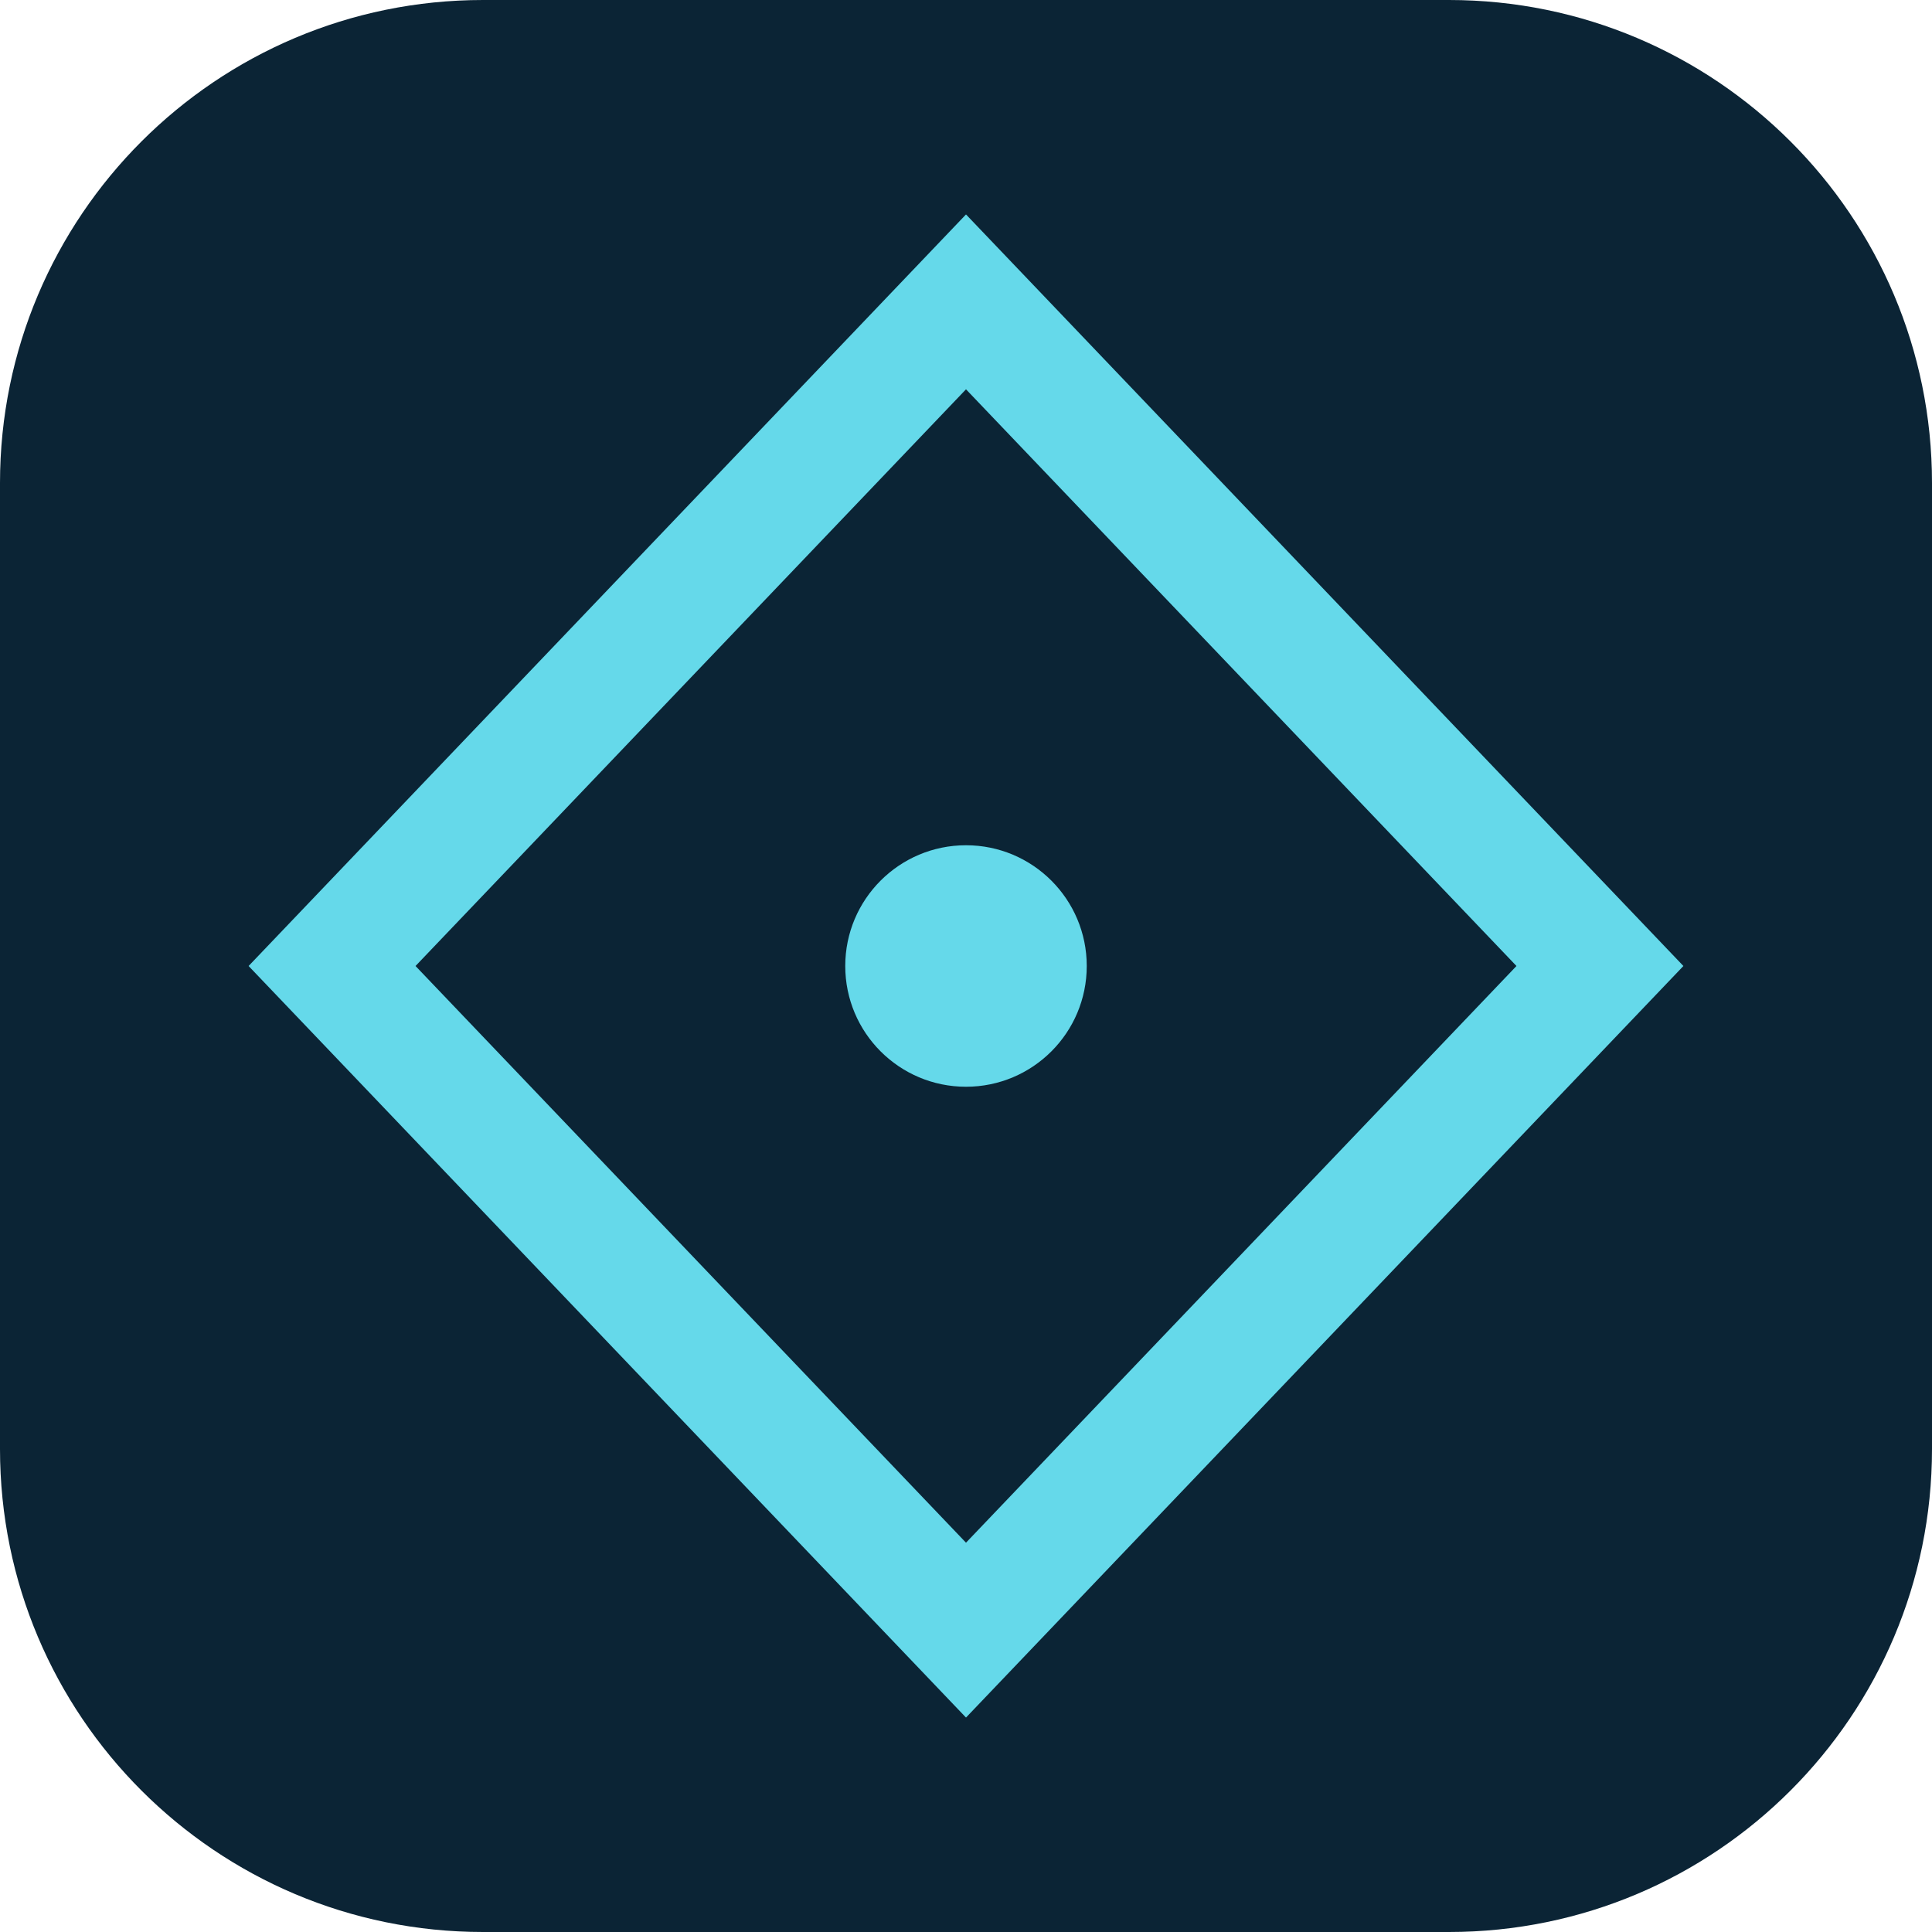
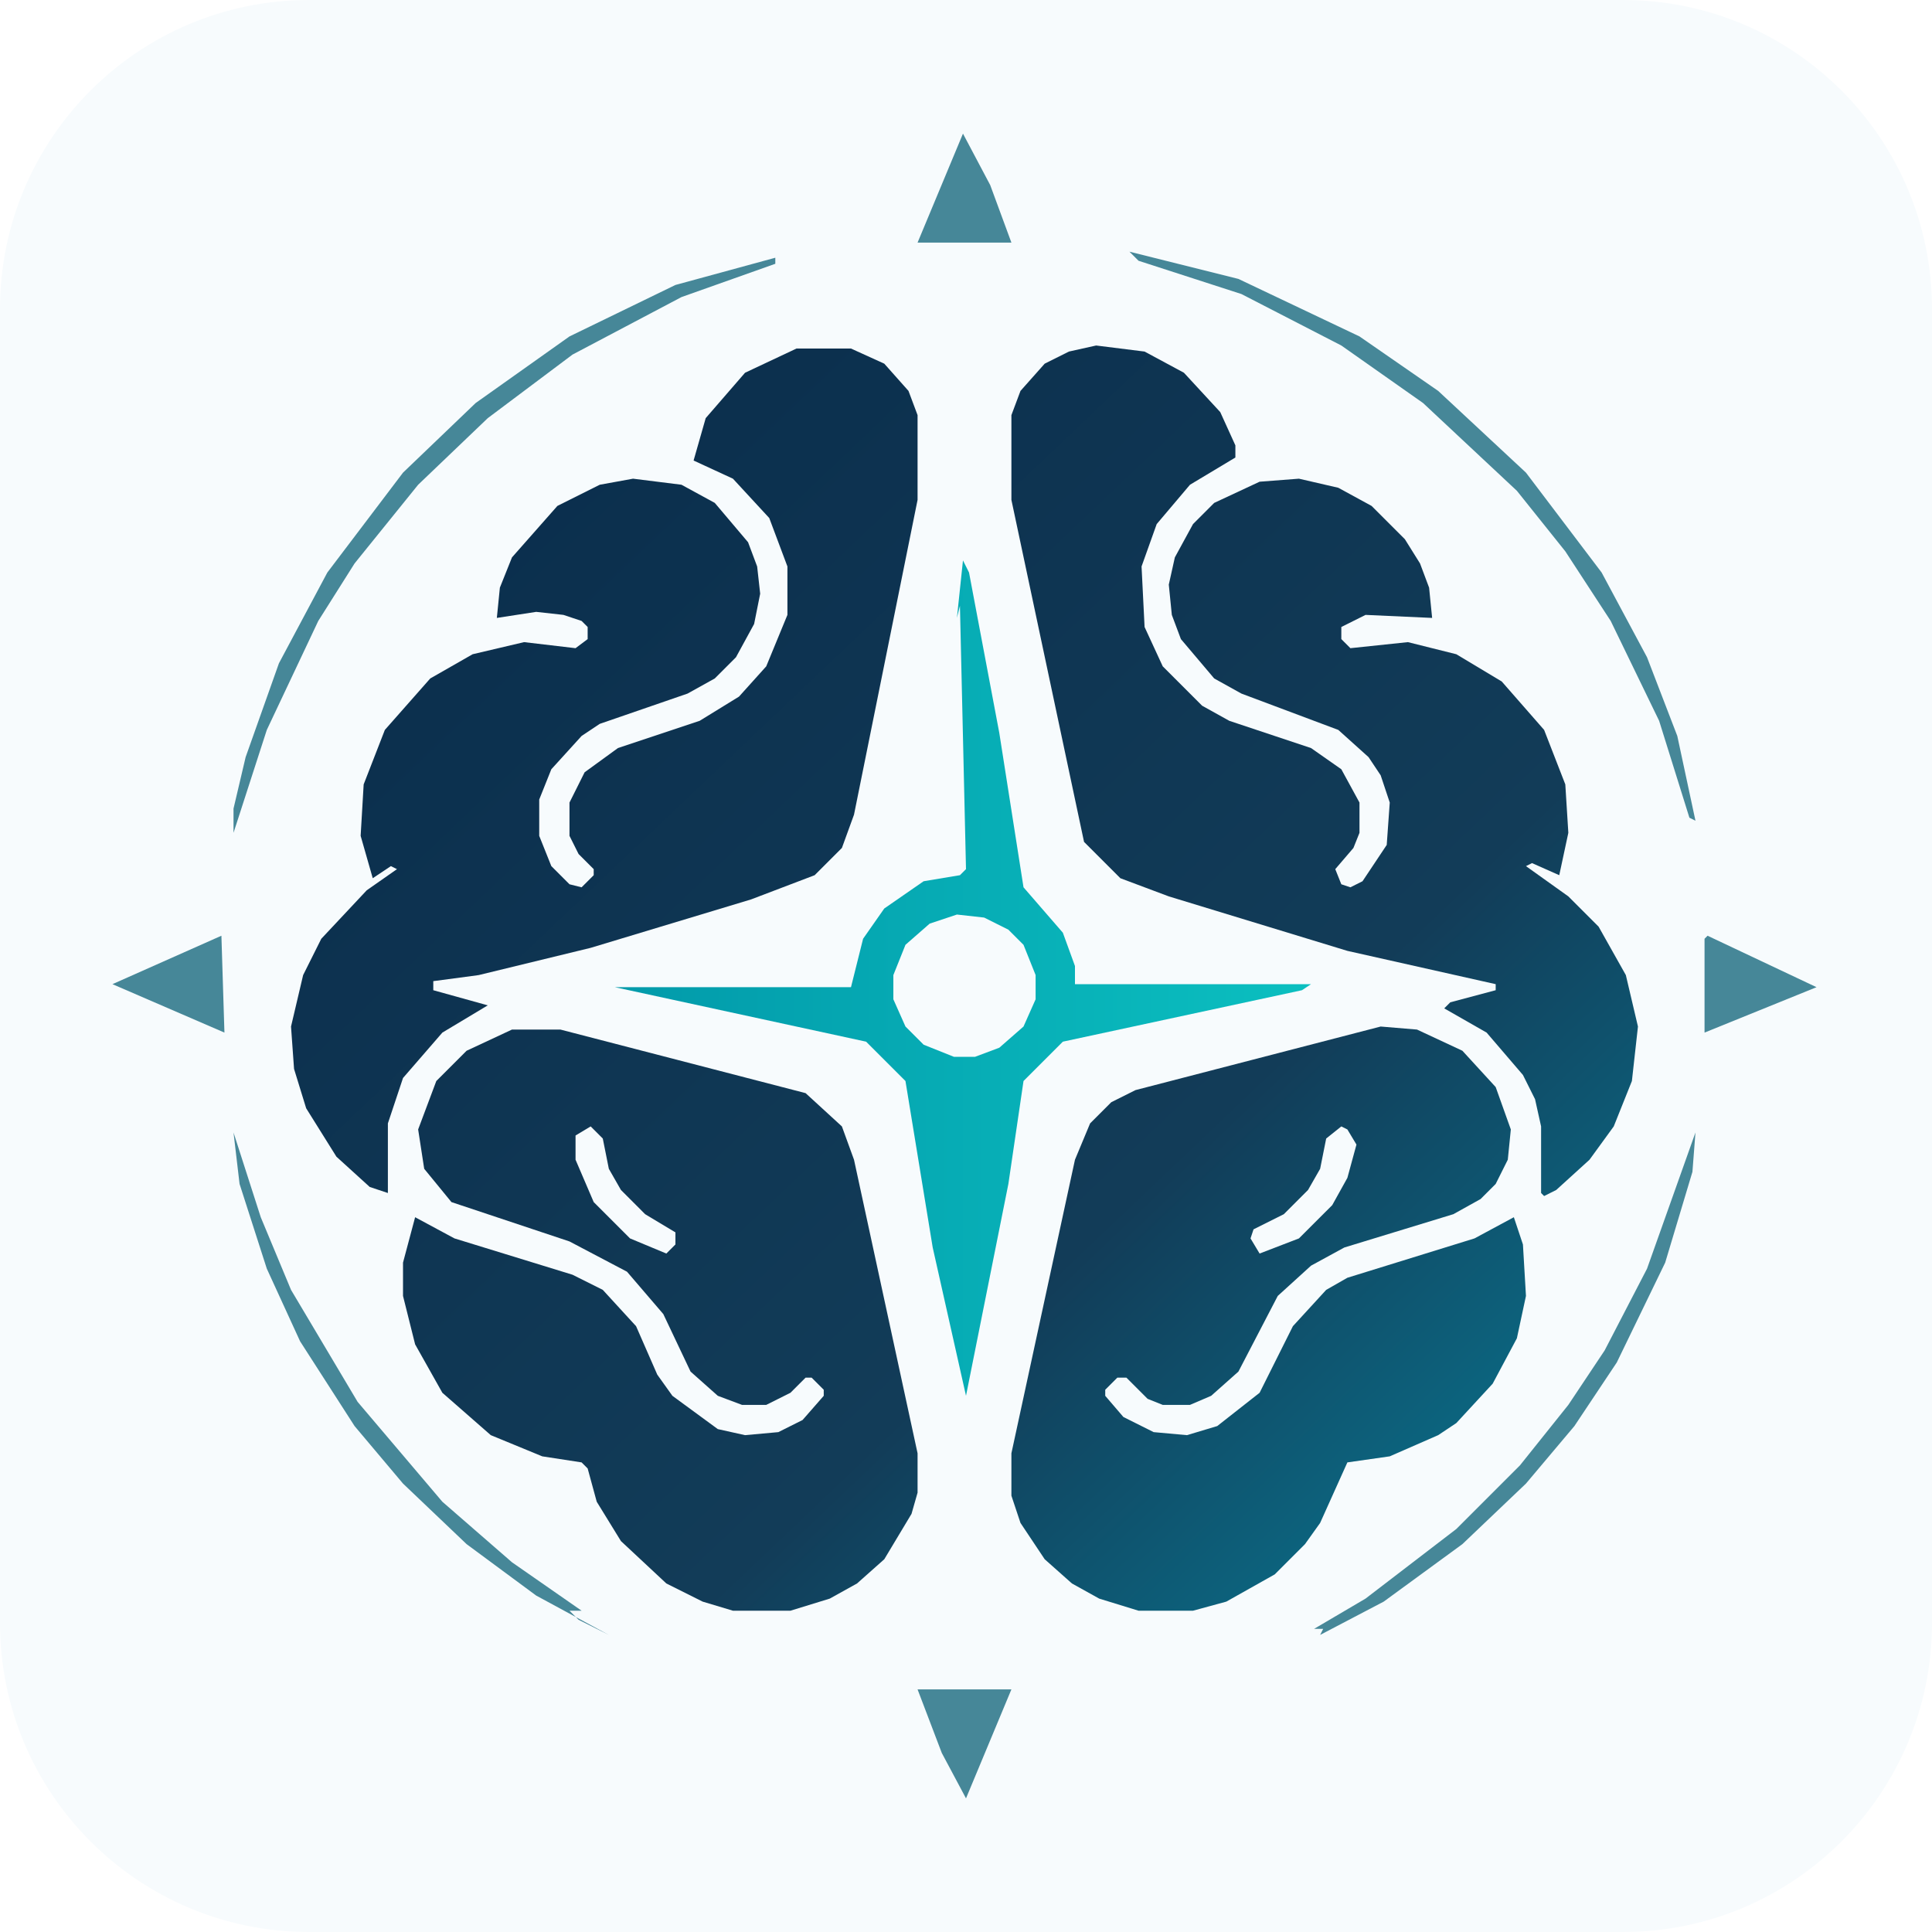
- <svg xmlns="http://www.w3.org/2000/svg" viewBox="0 0 64 64">
-   <rect width="64" height="64" rx="16" fill="#0b2435" />
-   <path d="M32 10 53 32 32 54 11 32Z" fill="none" stroke="#65d9ea" stroke-width="4" />
-   <circle cx="32" cy="32" r="4" fill="#65d9ea" />
+ <svg xmlns="http://www.w3.org/2000/svg" viewBox="0 0 600 600">
+   <rect width="600" height="600" rx="96" fill="#f7fbfd" />
+   <defs>
+     <linearGradient id="ccb" x1="0" y1="0" x2="1" y2="1">
+       <stop stop-color="#092b4a" />
+       <stop offset=".65" stop-color="#123c58" />
+       <stop offset="1" stop-color="#087e97" />
+     </linearGradient>
+     <linearGradient id="ccn">
+       <stop stop-color="#029aaa" />
+       <stop offset="1" stop-color="#0bbfc0" />
+     </linearGradient>
+   </defs>
+   <g transform="translate(18 18) scale(.94)">
+     <g fill-rule="evenodd">
+       <path fill="url(#ccb)" d="M273,101 L262,96 L244,96 L227,104 L214,119 L210,133 L223,139 L235,152 L241,168 L241,184 L234,201 L225,211 L212,219 L185,228 L174,236 L169,246 L169,257 L172,263 L177,268 L177,270 L173,274 L169,273 L163,267 L159,257 L159,245 L163,235 L173,224 L179,220 L208,210 L217,205 L224,198 L230,187 L232,177 L231,168 L228,160 L217,147 L206,141 L190,139 L179,141 L165,148 L150,165 L146,175 L145,185 L158,183 L167,184 L173,186 L175,188 L175,192 L171,195 L154,193 L137,197 L123,205 L108,222 L101,240 L100,257 L104,271 L110,267 L112,268 L102,275 L87,291 L81,303 L77,320 L78,334 L82,347 L92,363 L103,373 L109,375 L109,352 L114,337 L127,322 L142,313 L124,308 L124,305 L139,303 L176,294 L229,278 L250,270 L259,261 L263,250 L284,146 L284,118 L281,110ZM326,101 L318,110 L315,118 L315,146 L339,259 L351,271 L367,277 L426,295 L475,306 L475,308 L460,312 L458,314 L472,322 L484,336 L488,344 L490,353 L490,375 L491,376 L495,374 L506,364 L514,353 L520,338 L522,320 L518,303 L509,287 L499,277 L485,267 L487,266 L496,270 L499,256 L498,240 L491,222 L477,206 L462,197 L446,193 L427,195 L424,192 L424,188 L432,184 L454,185 L453,175 L450,167 L445,159 L434,148 L423,142 L410,139 L397,140 L382,147 L375,154 L369,165 L367,174 L368,184 L371,192 L382,205 L391,210 L423,222 L433,231 L437,237 L440,246 L439,260 L431,272 L427,274 L424,273 L422,268 L428,261 L430,256 L430,246 L424,235 L414,228 L387,219 L378,214 L365,201 L359,188 L358,168 L363,154 L374,141 L389,132 L389,128 L384,117 L372,104 L359,97 L343,95 L334,97ZM135,328 L125,338 L119,354 L121,367 L130,378 L169,391 L188,401 L200,415 L209,434 L218,442 L226,445 L234,445 L242,441 L247,436 L249,436 L253,440 L253,442 L246,450 L238,454 L227,455 L218,453 L203,442 L198,435 L191,419 L180,407 L170,402 L131,390 L118,383 L114,398 L114,409 L118,425 L127,441 L143,455 L160,462 L173,464 L175,466 L178,477 L186,490 L201,504 L213,510 L223,513 L242,513 L255,509 L264,504 L273,496 L282,481 L284,474 L284,461 L263,364 L259,353 L247,342 L166,321 L150,321ZM176,353 L180,357 L182,367 L186,374 L194,382 L204,388 L204,392 L201,395 L189,390 L177,378 L171,364 L171,356ZM464,328 L449,321 L437,320 L356,341 L348,345 L341,352 L336,364 L315,461 L315,475 L318,484 L326,496 L335,504 L344,509 L357,513 L375,513 L386,510 L402,501 L412,491 L417,484 L426,464 L440,462 L456,455 L462,451 L474,438 L482,423 L485,409 L484,392 L481,383 L468,390 L426,403 L419,407 L408,419 L397,441 L383,452 L373,455 L362,454 L352,449 L346,442 L346,440 L350,436 L353,436 L360,443 L365,445 L374,445 L381,442 L390,434 L403,409 L414,399 L425,393 L461,382 L470,377 L475,372 L479,364 L480,354 L475,340ZM426,354 L429,359 L426,370 L421,379 L410,390 L397,395 L394,390 L395,387 L405,382 L413,374 L417,367 L419,357 L424,353Z" />
+       <path fill="url(#ccn)" d="M299,166 L297,185 L298,181 L300,268 L298,270 L286,272 L273,281 L266,291 L262,307 L184,307 L267,325 L280,338 L289,393 L300,442 L314,372 L319,338 L332,325 L411,308 L414,306 L336,306 L336,300 L332,289 L319,274 L311,223 L301,170ZM297,283 L306,284 L314,288 L319,293 L323,303 L323,311 L319,320 L311,327 L303,330 L296,330 L286,326 L280,320 L276,311 L276,303 L280,293 L288,286Z" />
+       <path fill="#468798" d="M299,25 L284,61 L315,61 L308,42ZM354,64 L357,67 L391,78 L424,95 L451,114 L482,143 L498,163 L513,186 L529,219 L539,251 L541,252 L535,224 L525,198 L510,170 L485,137 L456,110 L430,92 L390,73ZM237,66 L204,75 L169,92 L138,114 L114,137 L89,170 L73,200 L62,231 L58,248 L58,256 L69,222 L86,186 L98,167 L119,141 L142,119 L170,98 L206,79 L237,68ZM55,322 L54,290 L18,306ZM544,291 L544,322 L581,307 L545,290ZM58,355 L60,372 L69,400 L80,424 L98,452 L114,471 L135,491 L158,508 L182,521 L172,516 L169,513 L173,513 L150,497 L127,477 L99,444 L77,407 L67,383ZM541,355 L525,400 L511,427 L499,445 L483,465 L462,486 L432,509 L415,519 L418,519 L417,521 L438,510 L464,491 L485,471 L501,452 L515,431 L531,398 L540,368ZM284,539 L292,560 L300,575 L315,539Z" />
+     </g>
+   </g>
</svg>
